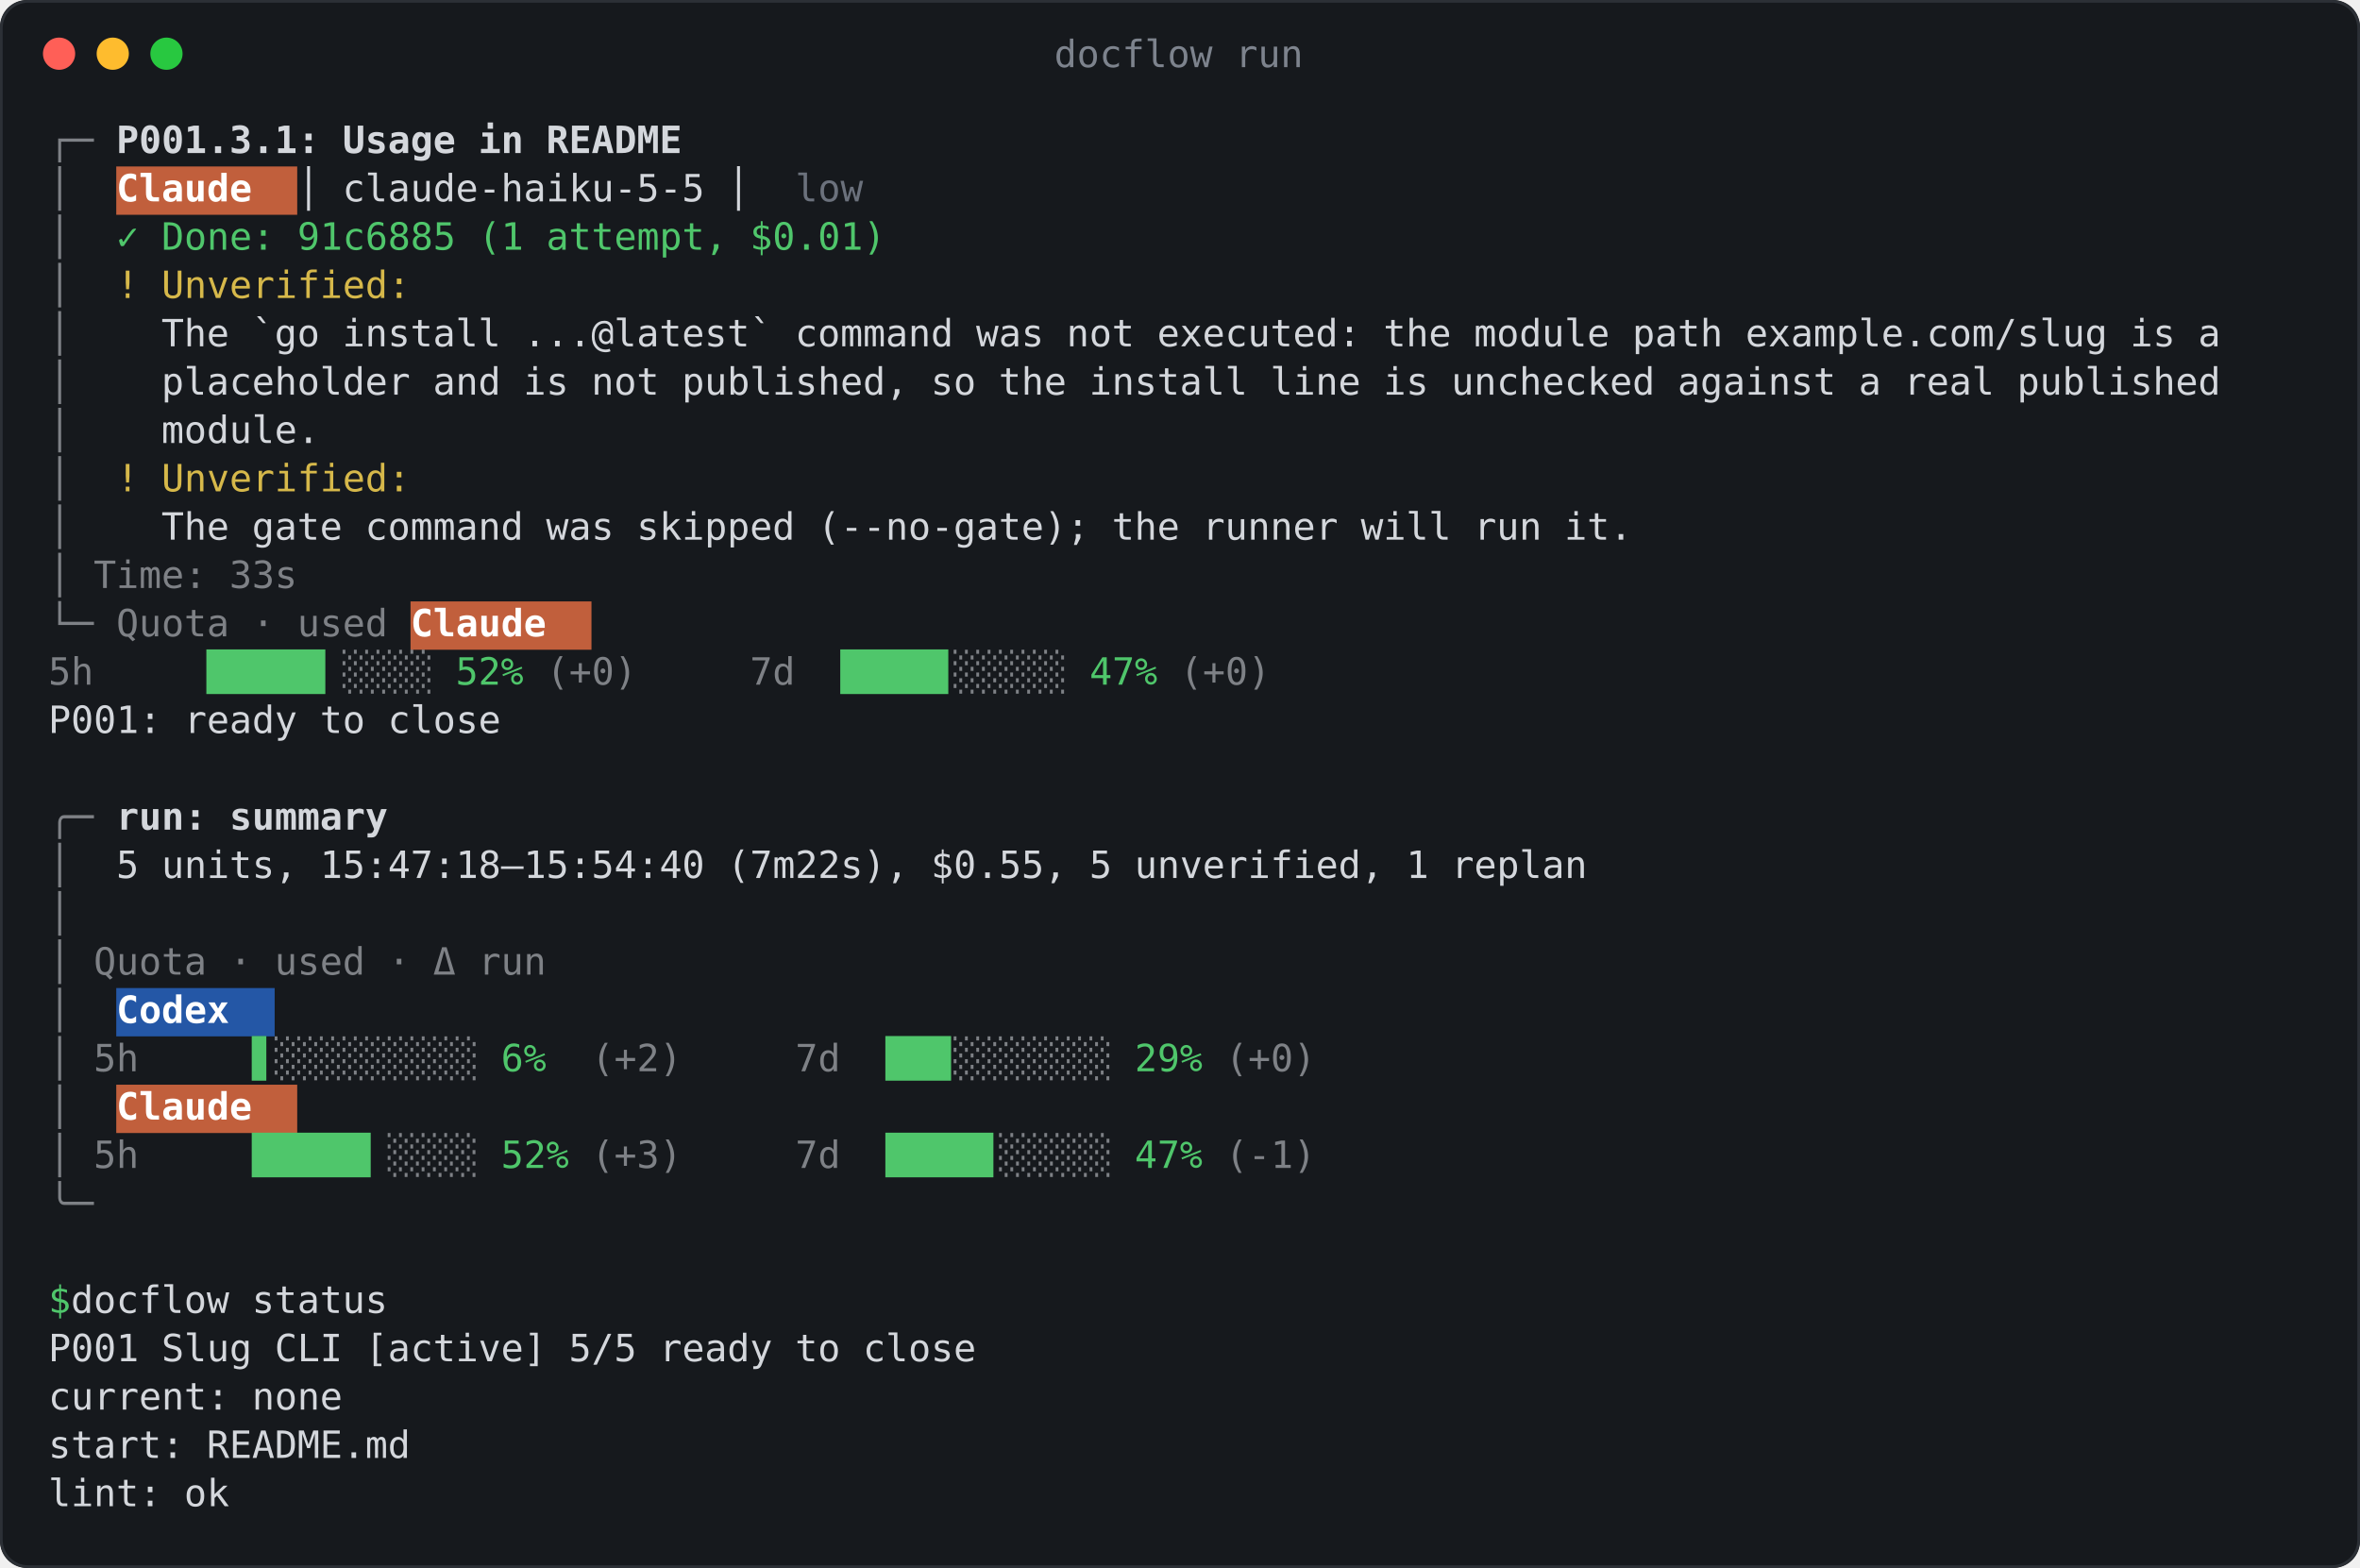
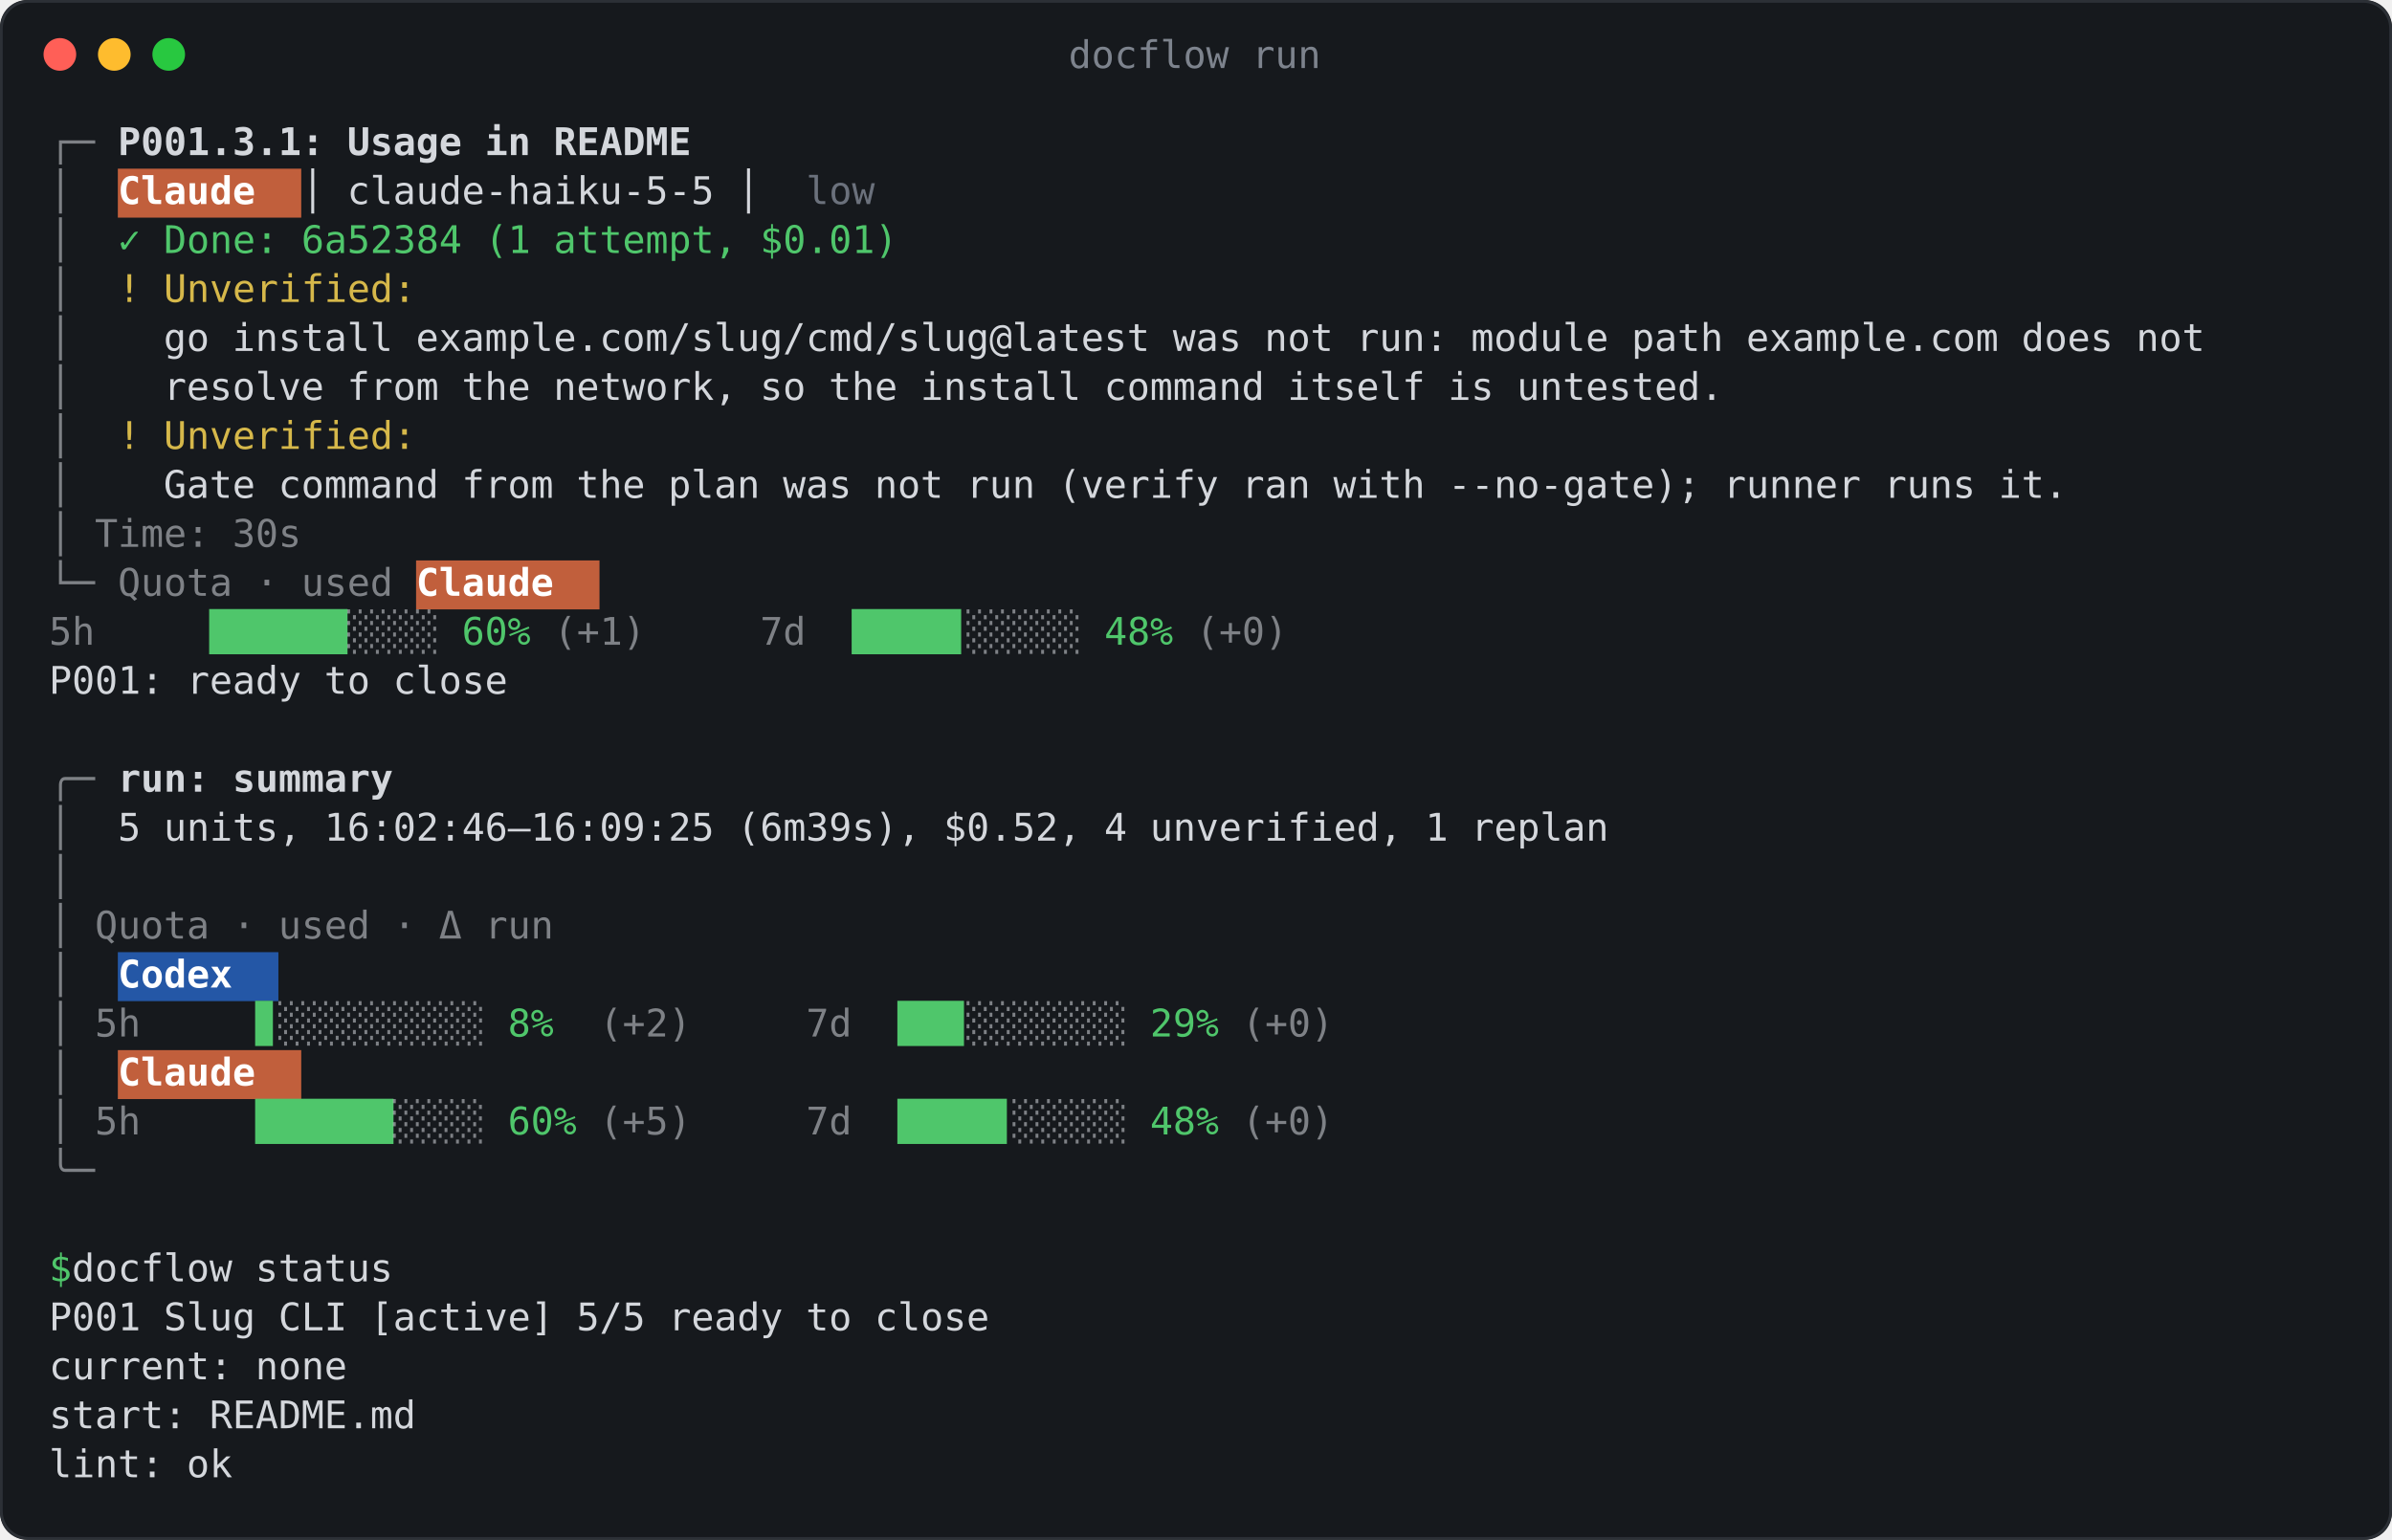
- <svg xmlns="http://www.w3.org/2000/svg" width="879" height="584" viewBox="0 0 879 584">
+ <svg xmlns="http://www.w3.org/2000/svg" width="879" height="566" viewBox="0 0 879 566">
  <style>text{font-family:'SF Mono',Menlo,Consolas,'DejaVu Sans Mono','Liberation Mono',monospace;font-size:14px;white-space:pre}.b{font-weight:700}.d{opacity:.55}</style>
  <rect width="100%" height="100%" rx="10" fill="#16191d" />
-   <rect x="0.5" y="0.5" width="878" height="583" rx="10" fill="none" stroke="#2c3036" />
+   <rect x="0.5" y="0.5" width="878" height="565" rx="10" fill="none" stroke="#2c3036" />
  <circle cx="22" cy="20" r="6" fill="#ff5f57" />
  <circle cx="42" cy="20" r="6" fill="#febc2e" />
  <circle cx="62" cy="20" r="6" fill="#28c840" />
  <text x="439" y="25" text-anchor="middle" fill="#7d838d">docflow run</text>
  <text x="18.0" y="57" fill="#d4d7dc" class="d" textLength="25.3" lengthAdjust="spacingAndGlyphs">┌─ </text>
  <text x="43.3" y="57" fill="#d4d7dc" class="b" textLength="210.8" lengthAdjust="spacingAndGlyphs">P001.3.1: Usage in README</text>
  <rect x="43.3" y="62" width="67.4" height="18" fill="#c15f3c" />
  <text x="18.0" y="75" fill="#d4d7dc" class="d" textLength="25.3" lengthAdjust="spacingAndGlyphs">│  </text>
  <text x="43.3" y="75" fill="#ffffff" class="b" textLength="67.4" lengthAdjust="spacingAndGlyphs"> Claude </text>
  <text x="110.7" y="75" fill="#d4d7dc" textLength="185.5" lengthAdjust="spacingAndGlyphs"> │ claude-haiku-5-5 │ </text>
  <text x="296.2" y="75" fill="#6b717c" textLength="25.3" lengthAdjust="spacingAndGlyphs">low</text>
  <text x="18.0" y="93" fill="#d4d7dc" class="d" textLength="25.3" lengthAdjust="spacingAndGlyphs">│  </text>
-   <text x="43.3" y="93" fill="#4fc66b" textLength="286.6" lengthAdjust="spacingAndGlyphs">✓ Done: 91c6885 (1 attempt, $0.01)</text>
+   <text x="43.3" y="93" fill="#4fc66b" textLength="286.6" lengthAdjust="spacingAndGlyphs">✓ Done: 6a52384 (1 attempt, $0.01)</text>
  <text x="18.0" y="111" fill="#d4d7dc" class="d" textLength="25.3" lengthAdjust="spacingAndGlyphs">│  </text>
  <text x="43.3" y="111" fill="#d6b84a" textLength="109.6" lengthAdjust="spacingAndGlyphs">! Unverified:</text>
  <text x="18.0" y="129" fill="#d4d7dc" class="d" textLength="42.1" lengthAdjust="spacingAndGlyphs">│    </text>
-   <text x="60.1" y="129" fill="#d4d7dc" textLength="767.1" lengthAdjust="spacingAndGlyphs">The `go install ...@latest` command was not executed: the module path example.com/slug is a</text>
+   <text x="60.1" y="129" fill="#d4d7dc" textLength="750.3" lengthAdjust="spacingAndGlyphs">go install example.com/slug/cmd/slug@latest was not run: module path example.com does not</text>
  <text x="18.0" y="147" fill="#d4d7dc" class="d" textLength="42.1" lengthAdjust="spacingAndGlyphs">│    </text>
-   <text x="60.1" y="147" fill="#d4d7dc" textLength="767.1" lengthAdjust="spacingAndGlyphs">placeholder and is not published, so the install line is unchecked against a real published</text>
-   <text x="18.0" y="165" fill="#d4d7dc" class="d" textLength="42.1" lengthAdjust="spacingAndGlyphs">│    </text>
-   <text x="60.1" y="165" fill="#d4d7dc" textLength="59.0" lengthAdjust="spacingAndGlyphs">module.</text>
-   <text x="18.0" y="183" fill="#d4d7dc" class="d" textLength="25.3" lengthAdjust="spacingAndGlyphs">│  </text>
-   <text x="43.3" y="183" fill="#d6b84a" textLength="109.6" lengthAdjust="spacingAndGlyphs">! Unverified:</text>
-   <text x="18.0" y="201" fill="#d4d7dc" class="d" textLength="42.1" lengthAdjust="spacingAndGlyphs">│    </text>
-   <text x="60.1" y="201" fill="#d4d7dc" textLength="547.9" lengthAdjust="spacingAndGlyphs">The gate command was skipped (--no-gate); the runner will run it.</text>
-   <text x="18.0" y="219" fill="#d4d7dc" class="d" textLength="101.2" lengthAdjust="spacingAndGlyphs">│  Time: 33s</text>
-   <rect x="152.9" y="224" width="67.4" height="18" fill="#c15f3c" />
-   <text x="18.0" y="237" fill="#d4d7dc" class="d" textLength="134.9" lengthAdjust="spacingAndGlyphs">└─ Quota · used </text>
-   <text x="152.9" y="237" fill="#ffffff" class="b" textLength="67.4" lengthAdjust="spacingAndGlyphs"> Claude </text>
-   <text x="18.0" y="255" fill="#d4d7dc" class="d" textLength="42.1" lengthAdjust="spacingAndGlyphs">   5h</text>
-   <text x="77.0" y="255" fill="#4fc66b" textLength="50.6" lengthAdjust="spacingAndGlyphs">█████▎</text>
-   <text x="127.6" y="255" fill="#d4d7dc" class="d" textLength="33.7" lengthAdjust="spacingAndGlyphs">░░░░</text>
-   <text x="169.7" y="255" fill="#4fc66b" textLength="33.7" lengthAdjust="spacingAndGlyphs"> 52%</text>
-   <text x="203.5" y="255" fill="#d4d7dc" class="d" textLength="42.1" lengthAdjust="spacingAndGlyphs"> (+0)</text>
-   <text x="279.3" y="255" fill="#d4d7dc" class="d" textLength="16.9" lengthAdjust="spacingAndGlyphs">7d</text>
-   <text x="313.1" y="255" fill="#4fc66b" textLength="42.1" lengthAdjust="spacingAndGlyphs">████▊</text>
-   <text x="355.2" y="255" fill="#d4d7dc" class="d" textLength="42.1" lengthAdjust="spacingAndGlyphs">░░░░░</text>
-   <text x="405.8" y="255" fill="#4fc66b" textLength="33.7" lengthAdjust="spacingAndGlyphs"> 47%</text>
-   <text x="439.5" y="255" fill="#d4d7dc" class="d" textLength="42.1" lengthAdjust="spacingAndGlyphs"> (+0)</text>
-   <text x="18.0" y="273" fill="#d4d7dc" textLength="168.6" lengthAdjust="spacingAndGlyphs">P001: ready to close</text>
-   <text x="18.0" y="309" fill="#d4d7dc" class="d" textLength="25.3" lengthAdjust="spacingAndGlyphs">╭─ </text>
-   <text x="43.3" y="309" fill="#d4d7dc" class="b" textLength="101.2" lengthAdjust="spacingAndGlyphs">run: summary</text>
-   <text x="18.0" y="327" fill="#d4d7dc" class="d" textLength="25.3" lengthAdjust="spacingAndGlyphs">│  </text>
-   <text x="43.3" y="327" fill="#d4d7dc" textLength="547.9" lengthAdjust="spacingAndGlyphs">5 units, 15:47:18–15:54:40 (7m22s), $0.55, 5 unverified, 1 replan</text>
-   <text x="18.0" y="345" fill="#d4d7dc" class="d" textLength="8.4" lengthAdjust="spacingAndGlyphs">│</text>
-   <text x="18.0" y="363" fill="#d4d7dc" class="d" textLength="193.9" lengthAdjust="spacingAndGlyphs">│  Quota · used · Δ run</text>
-   <rect x="43.3" y="368" width="59.0" height="18" fill="#2457a6" />
-   <text x="18.0" y="381" fill="#d4d7dc" class="d" textLength="25.3" lengthAdjust="spacingAndGlyphs">│  </text>
-   <text x="43.3" y="381" fill="#ffffff" class="b" textLength="59.0" lengthAdjust="spacingAndGlyphs"> Codex </text>
-   <text x="18.0" y="399" fill="#d4d7dc" class="d" textLength="59.0" lengthAdjust="spacingAndGlyphs">│    5h</text>
-   <text x="93.9" y="399" fill="#4fc66b" textLength="8.4" lengthAdjust="spacingAndGlyphs">▋</text>
-   <text x="102.3" y="399" fill="#d4d7dc" class="d" textLength="75.9" lengthAdjust="spacingAndGlyphs">░░░░░░░░░</text>
-   <text x="186.6" y="399" fill="#4fc66b" textLength="33.7" lengthAdjust="spacingAndGlyphs">  6%</text>
-   <text x="220.3" y="399" fill="#d4d7dc" class="d" textLength="42.1" lengthAdjust="spacingAndGlyphs"> (+2)</text>
-   <text x="296.2" y="399" fill="#d4d7dc" class="d" textLength="16.9" lengthAdjust="spacingAndGlyphs">7d</text>
-   <text x="329.9" y="399" fill="#4fc66b" textLength="25.3" lengthAdjust="spacingAndGlyphs">██▉</text>
-   <text x="355.2" y="399" fill="#d4d7dc" class="d" textLength="59.0" lengthAdjust="spacingAndGlyphs">░░░░░░░</text>
-   <text x="422.6" y="399" fill="#4fc66b" textLength="33.7" lengthAdjust="spacingAndGlyphs"> 29%</text>
-   <text x="456.4" y="399" fill="#d4d7dc" class="d" textLength="42.1" lengthAdjust="spacingAndGlyphs"> (+0)</text>
-   <rect x="43.3" y="404" width="67.4" height="18" fill="#c15f3c" />
-   <text x="18.0" y="417" fill="#d4d7dc" class="d" textLength="25.3" lengthAdjust="spacingAndGlyphs">│  </text>
-   <text x="43.3" y="417" fill="#ffffff" class="b" textLength="67.4" lengthAdjust="spacingAndGlyphs"> Claude </text>
-   <text x="18.0" y="435" fill="#d4d7dc" class="d" textLength="59.0" lengthAdjust="spacingAndGlyphs">│    5h</text>
-   <text x="93.9" y="435" fill="#4fc66b" textLength="50.6" lengthAdjust="spacingAndGlyphs">█████▎</text>
-   <text x="144.4" y="435" fill="#d4d7dc" class="d" textLength="33.7" lengthAdjust="spacingAndGlyphs">░░░░</text>
-   <text x="186.6" y="435" fill="#4fc66b" textLength="33.7" lengthAdjust="spacingAndGlyphs"> 52%</text>
-   <text x="220.3" y="435" fill="#d4d7dc" class="d" textLength="42.1" lengthAdjust="spacingAndGlyphs"> (+3)</text>
-   <text x="296.2" y="435" fill="#d4d7dc" class="d" textLength="16.9" lengthAdjust="spacingAndGlyphs">7d</text>
-   <text x="329.9" y="435" fill="#4fc66b" textLength="42.1" lengthAdjust="spacingAndGlyphs">████▊</text>
-   <text x="372.1" y="435" fill="#d4d7dc" class="d" textLength="42.1" lengthAdjust="spacingAndGlyphs">░░░░░</text>
-   <text x="422.6" y="435" fill="#4fc66b" textLength="33.7" lengthAdjust="spacingAndGlyphs"> 47%</text>
-   <text x="456.4" y="435" fill="#d4d7dc" class="d" textLength="42.1" lengthAdjust="spacingAndGlyphs"> (-1)</text>
-   <text x="18.0" y="453" fill="#d4d7dc" class="d" textLength="16.9" lengthAdjust="spacingAndGlyphs">╰─</text>
-   <text x="18.0" y="489" fill="#4fc66b" textLength="8.4" lengthAdjust="spacingAndGlyphs">$</text>
-   <text x="26.4" y="489" fill="#d4d7dc" textLength="126.4" lengthAdjust="spacingAndGlyphs"> docflow status</text>
-   <text x="18.0" y="507" fill="#d4d7dc" textLength="345.6" lengthAdjust="spacingAndGlyphs">P001 Slug CLI [active] 5/5 ready to close</text>
-   <text x="18.0" y="525" fill="#d4d7dc" textLength="109.6" lengthAdjust="spacingAndGlyphs">current: none</text>
-   <text x="18.0" y="543" fill="#d4d7dc" textLength="134.9" lengthAdjust="spacingAndGlyphs">start: README.md</text>
-   <text x="18.0" y="561" fill="#d4d7dc" textLength="67.4" lengthAdjust="spacingAndGlyphs">lint: ok</text>
+   <text x="60.1" y="147" fill="#d4d7dc" textLength="573.2" lengthAdjust="spacingAndGlyphs">resolve from the network, so the install command itself is untested.</text>
+   <text x="18.0" y="165" fill="#d4d7dc" class="d" textLength="25.3" lengthAdjust="spacingAndGlyphs">│  </text>
+   <text x="43.3" y="165" fill="#d6b84a" textLength="109.6" lengthAdjust="spacingAndGlyphs">! Unverified:</text>
+   <text x="18.0" y="183" fill="#d4d7dc" class="d" textLength="42.1" lengthAdjust="spacingAndGlyphs">│    </text>
+   <text x="60.1" y="183" fill="#d4d7dc" textLength="699.7" lengthAdjust="spacingAndGlyphs">Gate command from the plan was not run (verify ran with --no-gate); runner runs it.</text>
+   <text x="18.0" y="201" fill="#d4d7dc" class="d" textLength="101.2" lengthAdjust="spacingAndGlyphs">│  Time: 30s</text>
+   <rect x="152.9" y="206" width="67.4" height="18" fill="#c15f3c" />
+   <text x="18.0" y="219" fill="#d4d7dc" class="d" textLength="134.9" lengthAdjust="spacingAndGlyphs">└─ Quota · used </text>
+   <text x="152.9" y="219" fill="#ffffff" class="b" textLength="67.4" lengthAdjust="spacingAndGlyphs"> Claude </text>
+   <text x="18.0" y="237" fill="#d4d7dc" class="d" textLength="42.1" lengthAdjust="spacingAndGlyphs">   5h</text>
+   <text x="77.0" y="237" fill="#4fc66b" textLength="50.6" lengthAdjust="spacingAndGlyphs">██████</text>
+   <text x="127.6" y="237" fill="#d4d7dc" class="d" textLength="33.7" lengthAdjust="spacingAndGlyphs">░░░░</text>
+   <text x="169.7" y="237" fill="#4fc66b" textLength="33.7" lengthAdjust="spacingAndGlyphs"> 60%</text>
+   <text x="203.5" y="237" fill="#d4d7dc" class="d" textLength="42.1" lengthAdjust="spacingAndGlyphs"> (+1)</text>
+   <text x="279.3" y="237" fill="#d4d7dc" class="d" textLength="16.9" lengthAdjust="spacingAndGlyphs">7d</text>
+   <text x="313.1" y="237" fill="#4fc66b" textLength="42.1" lengthAdjust="spacingAndGlyphs">████▊</text>
+   <text x="355.2" y="237" fill="#d4d7dc" class="d" textLength="42.1" lengthAdjust="spacingAndGlyphs">░░░░░</text>
+   <text x="405.8" y="237" fill="#4fc66b" textLength="33.7" lengthAdjust="spacingAndGlyphs"> 48%</text>
+   <text x="439.5" y="237" fill="#d4d7dc" class="d" textLength="42.1" lengthAdjust="spacingAndGlyphs"> (+0)</text>
+   <text x="18.0" y="255" fill="#d4d7dc" textLength="168.6" lengthAdjust="spacingAndGlyphs">P001: ready to close</text>
+   <text x="18.0" y="291" fill="#d4d7dc" class="d" textLength="25.3" lengthAdjust="spacingAndGlyphs">╭─ </text>
+   <text x="43.3" y="291" fill="#d4d7dc" class="b" textLength="101.2" lengthAdjust="spacingAndGlyphs">run: summary</text>
+   <text x="18.0" y="309" fill="#d4d7dc" class="d" textLength="25.3" lengthAdjust="spacingAndGlyphs">│  </text>
+   <text x="43.3" y="309" fill="#d4d7dc" textLength="547.9" lengthAdjust="spacingAndGlyphs">5 units, 16:02:46–16:09:25 (6m39s), $0.52, 4 unverified, 1 replan</text>
+   <text x="18.0" y="327" fill="#d4d7dc" class="d" textLength="8.4" lengthAdjust="spacingAndGlyphs">│</text>
+   <text x="18.0" y="345" fill="#d4d7dc" class="d" textLength="193.9" lengthAdjust="spacingAndGlyphs">│  Quota · used · Δ run</text>
+   <rect x="43.3" y="350" width="59.0" height="18" fill="#2457a6" />
+   <text x="18.0" y="363" fill="#d4d7dc" class="d" textLength="25.3" lengthAdjust="spacingAndGlyphs">│  </text>
+   <text x="43.3" y="363" fill="#ffffff" class="b" textLength="59.0" lengthAdjust="spacingAndGlyphs"> Codex </text>
+   <text x="18.0" y="381" fill="#d4d7dc" class="d" textLength="59.0" lengthAdjust="spacingAndGlyphs">│    5h</text>
+   <text x="93.9" y="381" fill="#4fc66b" textLength="8.4" lengthAdjust="spacingAndGlyphs">▊</text>
+   <text x="102.3" y="381" fill="#d4d7dc" class="d" textLength="75.9" lengthAdjust="spacingAndGlyphs">░░░░░░░░░</text>
+   <text x="186.6" y="381" fill="#4fc66b" textLength="33.7" lengthAdjust="spacingAndGlyphs">  8%</text>
+   <text x="220.3" y="381" fill="#d4d7dc" class="d" textLength="42.1" lengthAdjust="spacingAndGlyphs"> (+2)</text>
+   <text x="296.2" y="381" fill="#d4d7dc" class="d" textLength="16.9" lengthAdjust="spacingAndGlyphs">7d</text>
+   <text x="329.9" y="381" fill="#4fc66b" textLength="25.3" lengthAdjust="spacingAndGlyphs">██▉</text>
+   <text x="355.2" y="381" fill="#d4d7dc" class="d" textLength="59.0" lengthAdjust="spacingAndGlyphs">░░░░░░░</text>
+   <text x="422.6" y="381" fill="#4fc66b" textLength="33.7" lengthAdjust="spacingAndGlyphs"> 29%</text>
+   <text x="456.4" y="381" fill="#d4d7dc" class="d" textLength="42.1" lengthAdjust="spacingAndGlyphs"> (+0)</text>
+   <rect x="43.3" y="386" width="67.4" height="18" fill="#c15f3c" />
+   <text x="18.0" y="399" fill="#d4d7dc" class="d" textLength="25.3" lengthAdjust="spacingAndGlyphs">│  </text>
+   <text x="43.3" y="399" fill="#ffffff" class="b" textLength="67.4" lengthAdjust="spacingAndGlyphs"> Claude </text>
+   <text x="18.0" y="417" fill="#d4d7dc" class="d" textLength="59.0" lengthAdjust="spacingAndGlyphs">│    5h</text>
+   <text x="93.9" y="417" fill="#4fc66b" textLength="50.6" lengthAdjust="spacingAndGlyphs">██████</text>
+   <text x="144.4" y="417" fill="#d4d7dc" class="d" textLength="33.7" lengthAdjust="spacingAndGlyphs">░░░░</text>
+   <text x="186.6" y="417" fill="#4fc66b" textLength="33.7" lengthAdjust="spacingAndGlyphs"> 60%</text>
+   <text x="220.3" y="417" fill="#d4d7dc" class="d" textLength="42.1" lengthAdjust="spacingAndGlyphs"> (+5)</text>
+   <text x="296.2" y="417" fill="#d4d7dc" class="d" textLength="16.9" lengthAdjust="spacingAndGlyphs">7d</text>
+   <text x="329.9" y="417" fill="#4fc66b" textLength="42.1" lengthAdjust="spacingAndGlyphs">████▊</text>
+   <text x="372.1" y="417" fill="#d4d7dc" class="d" textLength="42.1" lengthAdjust="spacingAndGlyphs">░░░░░</text>
+   <text x="422.6" y="417" fill="#4fc66b" textLength="33.7" lengthAdjust="spacingAndGlyphs"> 48%</text>
+   <text x="456.4" y="417" fill="#d4d7dc" class="d" textLength="42.1" lengthAdjust="spacingAndGlyphs"> (+0)</text>
+   <text x="18.0" y="435" fill="#d4d7dc" class="d" textLength="16.9" lengthAdjust="spacingAndGlyphs">╰─</text>
+   <text x="18.0" y="471" fill="#4fc66b" textLength="8.4" lengthAdjust="spacingAndGlyphs">$</text>
+   <text x="26.4" y="471" fill="#d4d7dc" textLength="126.4" lengthAdjust="spacingAndGlyphs"> docflow status</text>
+   <text x="18.0" y="489" fill="#d4d7dc" textLength="345.6" lengthAdjust="spacingAndGlyphs">P001 Slug CLI [active] 5/5 ready to close</text>
+   <text x="18.0" y="507" fill="#d4d7dc" textLength="109.6" lengthAdjust="spacingAndGlyphs">current: none</text>
+   <text x="18.0" y="525" fill="#d4d7dc" textLength="134.9" lengthAdjust="spacingAndGlyphs">start: README.md</text>
+   <text x="18.0" y="543" fill="#d4d7dc" textLength="67.4" lengthAdjust="spacingAndGlyphs">lint: ok</text>
</svg>
